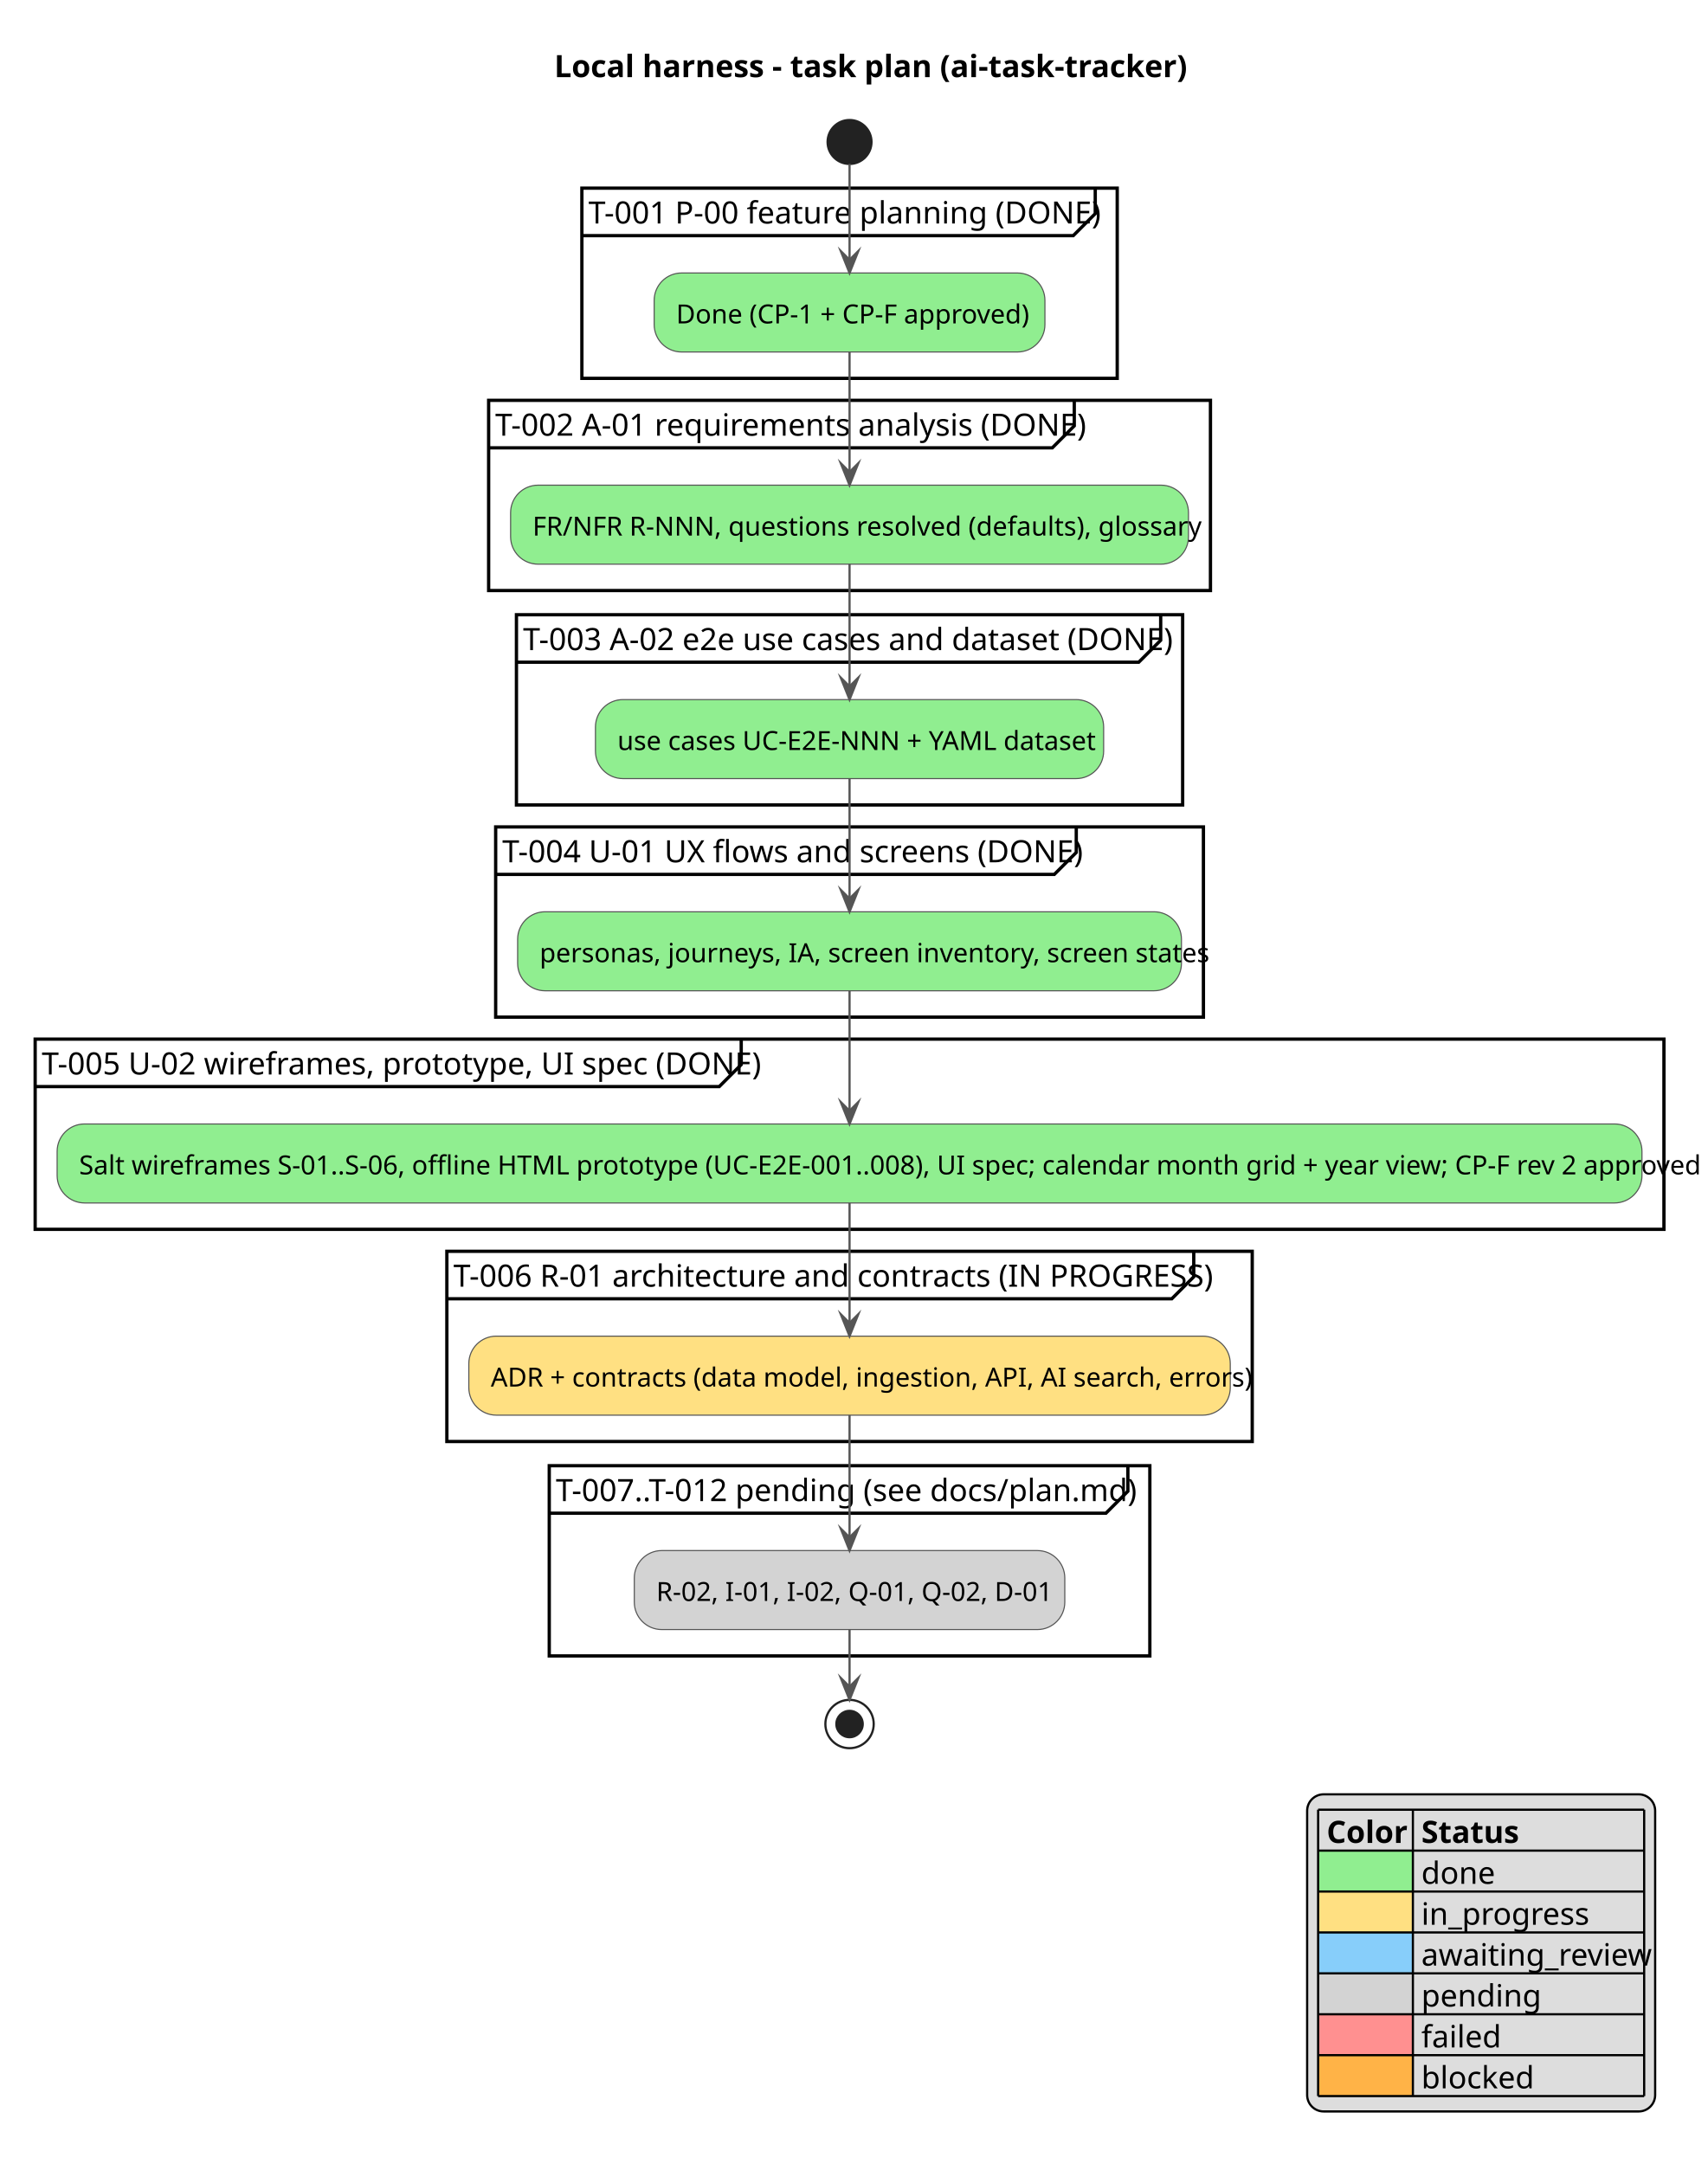
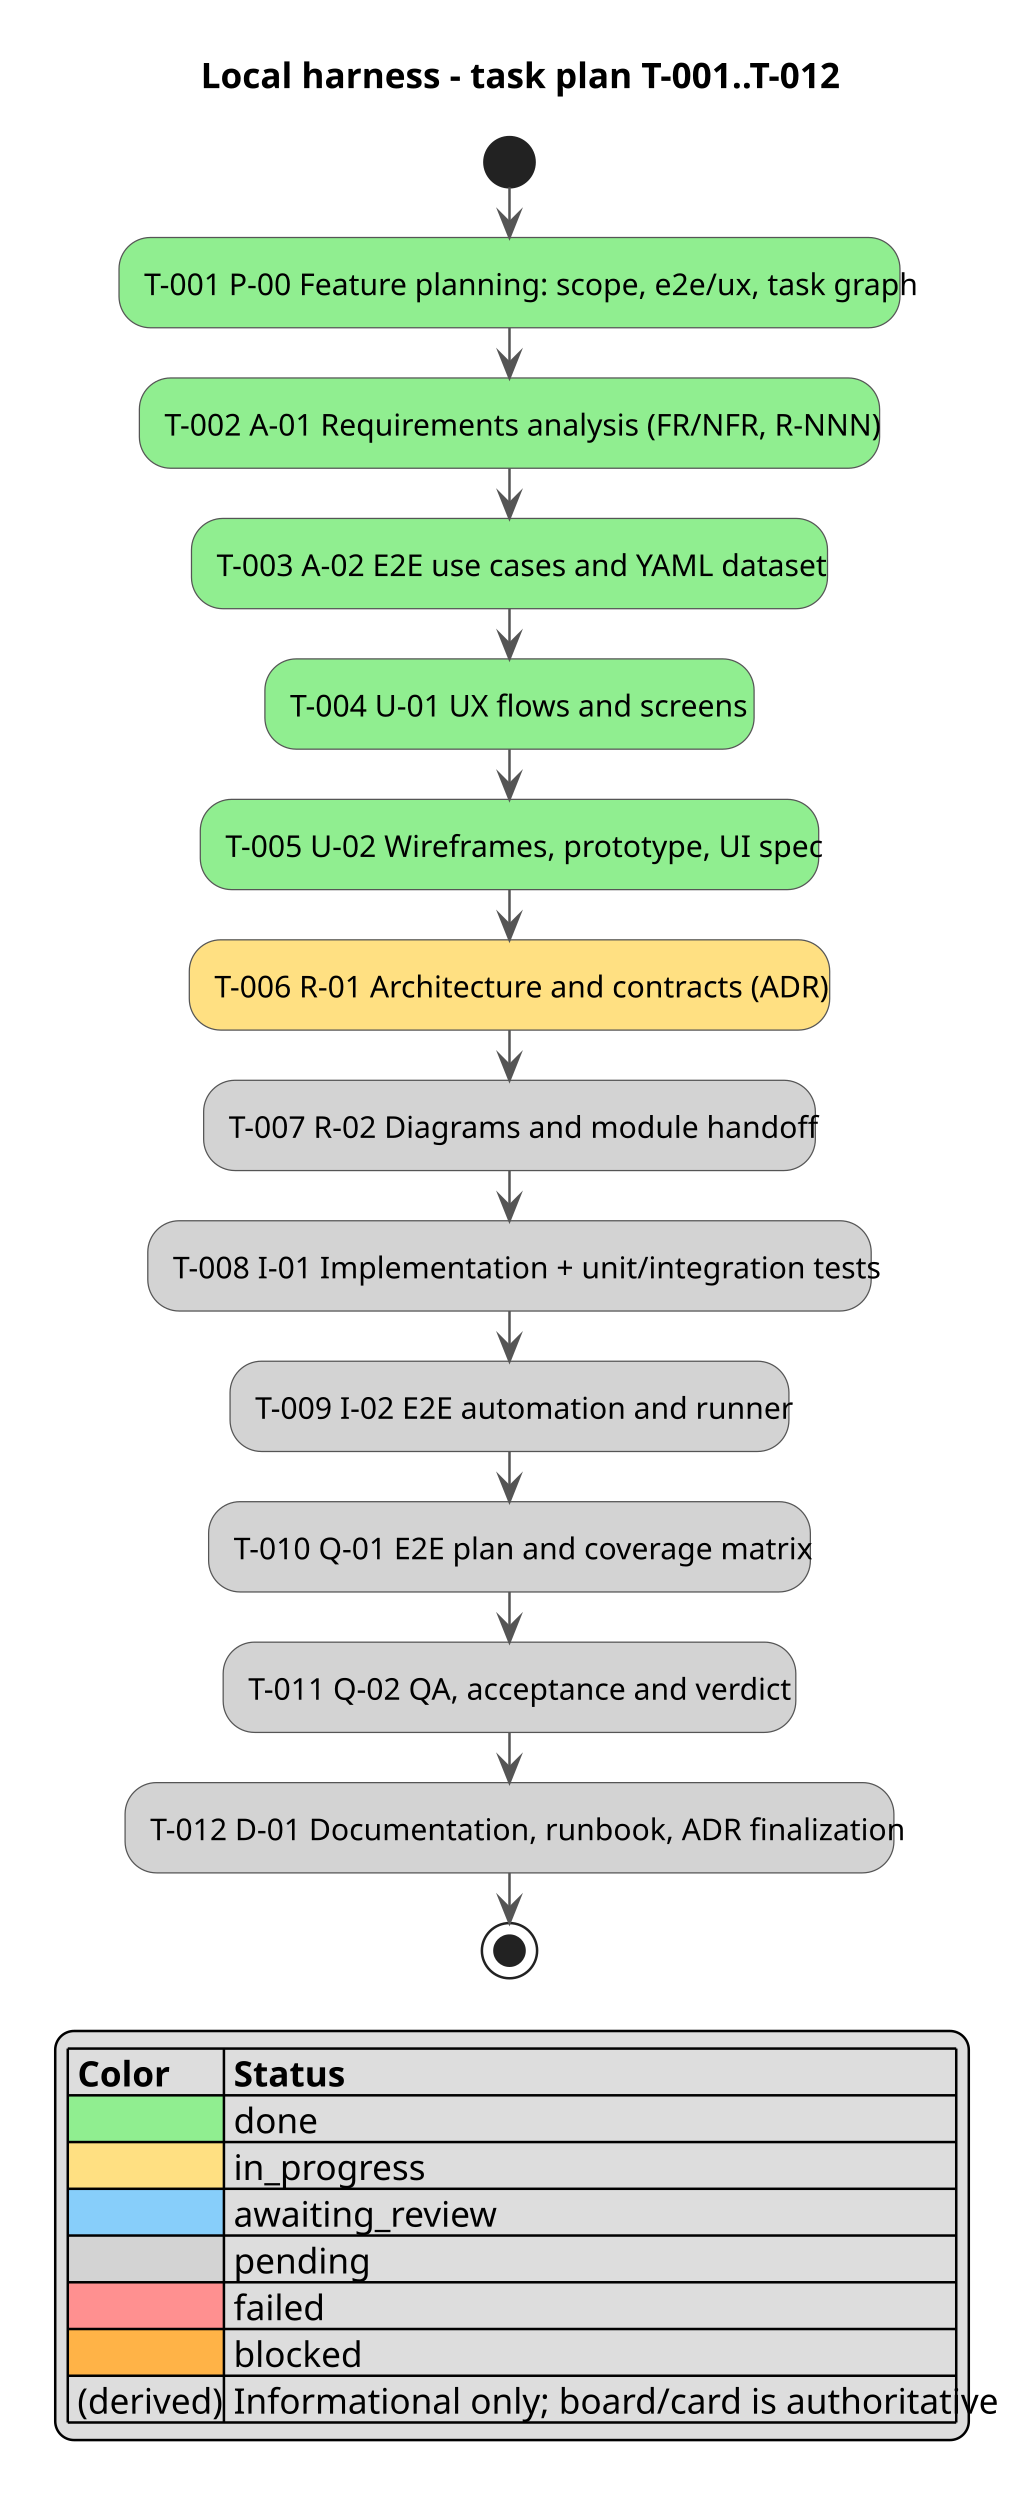
- <svg xmlns="http://www.w3.org/2000/svg" version="1.1" data-diagram-type="ACTIVITY" style="width:777px;height:985px;background:#FFFFFF;" width="777px" height="985px" viewBox="0 0 777 985" zoomAndPan="magnify" preserveAspectRatio="none" contentStyleType="text/css">
+ <svg xmlns="http://www.w3.org/2000/svg" version="1.1" data-diagram-type="ACTIVITY" style="width:409px;height:996px;background:#FFFFFF;" width="409px" height="996px" viewBox="0 0 409 996" zoomAndPan="magnify" preserveAspectRatio="none" contentStyleType="text/css">
  <defs />
  <g font-family="sans-serif" lengthAdjust="spacing">
    <g class="title" data-source-line="5">
-       <text x="252.241" y="35.107" fill="#000" font-size="14" textLength="270.826" font-weight="700" font-family="Segoe UI">Local harness - task plan (ai-task-tracker)</text>
+       <text x="79.944" y="35.107" fill="#000" font-size="14" textLength="248.076" font-weight="700" font-family="Segoe UI">Local harness - task plan T-001..T-012</text>
    </g>
-     <ellipse cx="386.654" cy="64.621" rx="10" ry="10" fill="#222" style="stroke:#222;stroke-width:1;" />
-     <rect x="264.829" y="85.635" width="243.651" height="86.582" fill="none" style="stroke:#000;stroke-width:1.5;" />
-     <path d="M498.48,85.635 L498.48,97.256 L488.48,107.256 L264.829,107.256" style="stroke:#000;stroke-width:1.5;" fill="none" />
-     <text x="267.829" y="101.742" fill="#000" font-size="14" textLength="223.651" font-family="Segoe UI">T-001 P-00 feature planning (DONE)</text>
-     <rect x="297.731" y="124.256" width="177.846" height="35.961" fill="#90EE90" style="stroke:#555;stroke-width:0.5;" rx="12.5" ry="12.5" />
-     <text x="307.731" y="147.205" fill="#000" font-size="12" textLength="157.846" font-family="Segoe UI">Done (CP-1 + CP-F approved)</text>
-     <rect x="222.394" y="182.217" width="328.521" height="86.582" fill="none" style="stroke:#000;stroke-width:1.5;" />
-     <path d="M488.933,182.217 L488.933,193.838 L478.933,203.838 L222.394,203.838" style="stroke:#000;stroke-width:1.5;" fill="none" />
-     <text x="225.394" y="198.324" fill="#000" font-size="14" textLength="256.539" font-family="Segoe UI">T-002 A-01 requirements analysis (DONE)</text>
-     <rect x="232.394" y="220.838" width="308.521" height="35.961" fill="#90EE90" style="stroke:#555;stroke-width:0.5;" rx="12.5" ry="12.5" />
-     <text x="242.394" y="243.787" fill="#000" font-size="12" textLength="288.521" font-family="Segoe UI">FR/NFR R-NNN, questions resolved (defaults), glossary</text>
-     <rect x="235.048" y="279.813" width="303.213" height="86.582" fill="none" style="stroke:#000;stroke-width:1.5;" />
-     <path d="M528.261,279.813 L528.261,291.434 L518.261,301.434 L235.048,301.434" style="stroke:#000;stroke-width:1.5;" fill="none" />
-     <text x="238.048" y="295.92" fill="#000" font-size="14" textLength="283.213" font-family="Segoe UI">T-003 A-02 e2e use cases and dataset (DONE)</text>
-     <rect x="271.007" y="318.434" width="231.295" height="35.961" fill="#90EE90" style="stroke:#555;stroke-width:0.5;" rx="12.5" ry="12.5" />
-     <text x="281.007" y="341.383" fill="#000" font-size="12" textLength="211.295" font-family="Segoe UI">use cases UC-E2E-NNN + YAML dataset</text>
-     <rect x="225.593" y="376.395" width="322.123" height="86.582" fill="none" style="stroke:#000;stroke-width:1.5;" />
-     <path d="M489.842,376.395 L489.842,388.016 L479.842,398.016 L225.593,398.016" style="stroke:#000;stroke-width:1.5;" fill="none" />
-     <text x="228.593" y="392.502" fill="#000" font-size="14" textLength="254.249" font-family="Segoe UI">T-004 U-01 UX flows and screens (DONE)</text>
-     <rect x="235.593" y="415.016" width="302.123" height="35.961" fill="#90EE90" style="stroke:#555;stroke-width:0.5;" rx="12.5" ry="12.5" />
-     <text x="245.593" y="437.965" fill="#000" font-size="12" textLength="282.123" font-family="Segoe UI">personas, journeys, IA, screen inventory, screen states</text>
-     <rect x="16" y="472.977" width="741.309" height="86.582" fill="none" style="stroke:#000;stroke-width:1.5;" />
-     <path d="M337.35,472.977 L337.35,484.598 L327.35,494.598 L16,494.598" style="stroke:#000;stroke-width:1.5;" fill="none" />
-     <text x="19" y="489.084" fill="#000" font-size="14" textLength="311.35" font-family="Segoe UI">T-005 U-02 wireframes, prototype, UI spec (DONE)</text>
-     <rect x="26" y="511.598" width="721.309" height="35.961" fill="#90EE90" style="stroke:#555;stroke-width:0.5;" rx="12.5" ry="12.5" />
-     <text x="36" y="534.547" fill="#000" font-size="12" textLength="701.309" font-family="Segoe UI">Salt wireframes S-01..S-06, offline HTML prototype (UC-E2E-001..008), UI spec; calendar month grid + year view; CP-F rev 2 approved</text>
-     <rect x="203.38" y="569.559" width="366.549" height="86.582" fill="none" style="stroke:#000;stroke-width:1.5;" />
-     <path d="M543.31,569.559 L543.31,581.18 L533.31,591.18 L203.38,591.18" style="stroke:#000;stroke-width:1.5;" fill="none" />
-     <text x="206.38" y="585.666" fill="#000" font-size="14" textLength="329.93" font-family="Segoe UI">T-006 R-01 architecture and contracts (IN PROGRESS)</text>
-     <rect x="213.38" y="608.18" width="346.549" height="35.961" fill="#FFE082" style="stroke:#555;stroke-width:0.5;" rx="12.5" ry="12.5" />
-     <text x="223.38" y="631.129" fill="#000" font-size="12" textLength="326.549" font-family="Segoe UI">ADR + contracts (data model, ingestion, API, AI search, errors)</text>
-     <rect x="249.981" y="667.154" width="273.347" height="86.582" fill="none" style="stroke:#000;stroke-width:1.5;" />
-     <path d="M513.328,667.154 L513.328,678.775 L503.328,688.775 L249.981,688.775" style="stroke:#000;stroke-width:1.5;" fill="none" />
-     <text x="252.981" y="683.262" fill="#000" font-size="14" textLength="253.347" font-family="Segoe UI">T-007..T-012 pending (see docs/plan.md)</text>
-     <rect x="288.688" y="705.775" width="195.934" height="35.961" fill="#D3D3D3" style="stroke:#555;stroke-width:0.5;" rx="12.5" ry="12.5" />
-     <text x="298.688" y="728.725" fill="#000" font-size="12" textLength="175.934" font-family="Segoe UI">R-02, I-01, I-02, Q-01, Q-02, D-01</text>
-     <ellipse cx="386.654" cy="784.736" rx="11" ry="11" fill="none" style="stroke:#222;stroke-width:1;" />
-     <ellipse cx="386.654" cy="784.736" rx="6" ry="6" fill="#222" style="stroke:#222;stroke-width:1;" />
-     <line x1="386.654" y1="74.621" x2="386.654" y2="124.256" style="stroke:#555;stroke-width:1;" />
-     <polygon points="382.654,114.256,386.654,124.256,390.654,114.256,386.654,118.256" fill="#555" style="stroke:#555;stroke-width:1;stroke-linejoin:miter;stroke-miterlimit:10;" />
-     <line x1="386.654" y1="160.217" x2="386.654" y2="220.838" style="stroke:#555;stroke-width:1;" />
-     <polygon points="382.654,210.838,386.654,220.838,390.654,210.838,386.654,214.838" fill="#555" style="stroke:#555;stroke-width:1;stroke-linejoin:miter;stroke-miterlimit:10;" />
-     <line x1="386.654" y1="256.799" x2="386.654" y2="318.434" style="stroke:#555;stroke-width:1;" />
-     <polygon points="382.654,308.434,386.654,318.434,390.654,308.434,386.654,312.434" fill="#555" style="stroke:#555;stroke-width:1;stroke-linejoin:miter;stroke-miterlimit:10;" />
-     <line x1="386.654" y1="354.395" x2="386.654" y2="415.016" style="stroke:#555;stroke-width:1;" />
-     <polygon points="382.654,405.016,386.654,415.016,390.654,405.016,386.654,409.016" fill="#555" style="stroke:#555;stroke-width:1;stroke-linejoin:miter;stroke-miterlimit:10;" />
-     <line x1="386.654" y1="450.977" x2="386.654" y2="511.598" style="stroke:#555;stroke-width:1;" />
-     <polygon points="382.654,501.598,386.654,511.598,390.654,501.598,386.654,505.598" fill="#555" style="stroke:#555;stroke-width:1;stroke-linejoin:miter;stroke-miterlimit:10;" />
-     <line x1="386.654" y1="547.559" x2="386.654" y2="608.18" style="stroke:#555;stroke-width:1;" />
-     <polygon points="382.654,598.18,386.654,608.18,390.654,598.18,386.654,602.18" fill="#555" style="stroke:#555;stroke-width:1;stroke-linejoin:miter;stroke-miterlimit:10;" />
-     <line x1="386.654" y1="644.141" x2="386.654" y2="705.775" style="stroke:#555;stroke-width:1;" />
-     <polygon points="382.654,695.775,386.654,705.775,390.654,695.775,386.654,699.775" fill="#555" style="stroke:#555;stroke-width:1;stroke-linejoin:miter;stroke-miterlimit:10;" />
-     <line x1="386.654" y1="741.736" x2="386.654" y2="773.736" style="stroke:#555;stroke-width:1;" />
-     <polygon points="382.654,763.736,386.654,773.736,390.654,763.736,386.654,767.736" fill="#555" style="stroke:#555;stroke-width:1;stroke-linejoin:miter;stroke-miterlimit:10;" />
-     <g class="legend" data-source-line="31">
-       <rect x="594.921" y="816.736" width="158.388" height="144.348" fill="#DDD" style="stroke:#000;stroke-width:1;" rx="7.5" ry="7.5" />
-       <text x="603.783" y="838.844" fill="#000" font-size="14" textLength="35.403" font-weight="700" font-family="Segoe UI">Color</text>
-       <text x="646.911" y="838.844" fill="#000" font-size="14" textLength="40.906" font-weight="700" font-family="Segoe UI">Status</text>
-       <rect x="599.921" y="842.357" width="43.128" height="18.621" fill="#90EE90" style="stroke:none;" />
-       <text x="599.921" y="857.465" fill="#000" font-size="14" font-family="Segoe UI"> </text>
-       <text x="646.884" y="857.465" fill="#000" font-size="14" textLength="31.691" font-family="Segoe UI">done</text>
-       <rect x="599.921" y="860.979" width="43.128" height="18.621" fill="#FFE082" style="stroke:none;" />
-       <text x="599.921" y="876.086" fill="#000" font-size="14" font-family="Segoe UI"> </text>
-       <text x="646.884" y="876.086" fill="#000" font-size="14" textLength="70.738" font-family="Segoe UI">in_progress</text>
-       <rect x="599.921" y="879.6" width="43.128" height="18.621" fill="#87CEFA" style="stroke:none;" />
-       <text x="599.921" y="894.707" fill="#000" font-size="14" font-family="Segoe UI"> </text>
-       <text x="646.884" y="894.707" fill="#000" font-size="14" textLength="97.59" font-family="Segoe UI">awaiting_review</text>
-       <rect x="599.921" y="898.221" width="43.128" height="18.621" fill="#D3D3D3" style="stroke:none;" />
-       <text x="599.921" y="913.328" fill="#000" font-size="14" font-family="Segoe UI"> </text>
-       <text x="646.884" y="913.328" fill="#000" font-size="14" textLength="51.276" font-family="Segoe UI">pending</text>
-       <rect x="599.921" y="916.842" width="43.128" height="18.621" fill="#FF9090" style="stroke:none;" />
-       <text x="599.921" y="931.949" fill="#000" font-size="14" font-family="Segoe UI"> </text>
-       <text x="646.884" y="931.949" fill="#000" font-size="14" textLength="33.852" font-family="Segoe UI">failed</text>
-       <rect x="599.921" y="935.463" width="43.128" height="18.621" fill="#FFB347" style="stroke:none;" />
-       <text x="599.921" y="950.57" fill="#000" font-size="14" font-family="Segoe UI"> </text>
-       <text x="646.884" y="950.57" fill="#000" font-size="14" textLength="48.815" font-family="Segoe UI">blocked</text>
-       <line x1="599.921" y1="823.736" x2="748.309" y2="823.736" style="stroke:#000;stroke-width:1;" />
-       <line x1="599.921" y1="842.357" x2="748.309" y2="842.357" style="stroke:#000;stroke-width:1;" />
-       <line x1="599.921" y1="860.979" x2="748.309" y2="860.979" style="stroke:#000;stroke-width:1;" />
-       <line x1="599.921" y1="879.6" x2="748.309" y2="879.6" style="stroke:#000;stroke-width:1;" />
-       <line x1="599.921" y1="898.221" x2="748.309" y2="898.221" style="stroke:#000;stroke-width:1;" />
-       <line x1="599.921" y1="916.842" x2="748.309" y2="916.842" style="stroke:#000;stroke-width:1;" />
-       <line x1="599.921" y1="935.463" x2="748.309" y2="935.463" style="stroke:#000;stroke-width:1;" />
-       <line x1="599.921" y1="954.084" x2="748.309" y2="954.084" style="stroke:#000;stroke-width:1;" />
-       <line x1="599.921" y1="823.736" x2="599.921" y2="954.084" style="stroke:#000;stroke-width:1;" />
-       <line x1="643.049" y1="823.736" x2="643.049" y2="954.084" style="stroke:#000;stroke-width:1;" />
-       <line x1="748.309" y1="823.736" x2="748.309" y2="954.084" style="stroke:#000;stroke-width:1;" />
+     <ellipse cx="202.982" cy="64.621" rx="10" ry="10" fill="#222" style="stroke:#222;stroke-width:1;" />
+     <rect x="47.418" y="94.621" width="311.129" height="35.961" fill="#90EE90" style="stroke:#555;stroke-width:0.5;" rx="12.5" ry="12.5" />
+     <text x="57.418" y="117.57" fill="#000" font-size="12" textLength="291.129" font-family="Segoe UI">T-001 P-00 Feature planning: scope, e2e/ux, task graph</text>
+     <rect x="55.527" y="150.582" width="294.91" height="35.961" fill="#90EE90" style="stroke:#555;stroke-width:0.5;" rx="12.5" ry="12.5" />
+     <text x="65.527" y="173.531" fill="#000" font-size="12" textLength="274.91" font-family="Segoe UI">T-002 A-01 Requirements analysis (FR/NFR, R-NNN)</text>
+     <rect x="76.287" y="206.543" width="253.391" height="35.961" fill="#90EE90" style="stroke:#555;stroke-width:0.5;" rx="12.5" ry="12.5" />
+     <text x="86.287" y="229.492" fill="#000" font-size="12" textLength="233.391" font-family="Segoe UI">T-003 A-02 E2E use cases and YAML dataset</text>
+     <rect x="105.537" y="262.504" width="194.891" height="35.961" fill="#90EE90" style="stroke:#555;stroke-width:0.5;" rx="12.5" ry="12.5" />
+     <text x="115.537" y="285.453" fill="#000" font-size="12" textLength="174.891" font-family="Segoe UI">T-004 U-01 UX flows and screens</text>
+     <rect x="79.797" y="318.465" width="246.371" height="35.961" fill="#90EE90" style="stroke:#555;stroke-width:0.5;" rx="12.5" ry="12.5" />
+     <text x="89.797" y="341.414" fill="#000" font-size="12" textLength="226.371" font-family="Segoe UI">T-005 U-02 Wireframes, prototype, UI spec</text>
+     <rect x="75.417" y="374.426" width="255.131" height="35.961" fill="#FFE082" style="stroke:#555;stroke-width:0.5;" rx="12.5" ry="12.5" />
+     <text x="85.417" y="397.375" fill="#000" font-size="12" textLength="235.131" font-family="Segoe UI">T-006 R-01 Architecture and contracts (ADR)</text>
+     <rect x="81.13" y="430.387" width="243.705" height="35.961" fill="#D3D3D3" style="stroke:#555;stroke-width:0.5;" rx="12.5" ry="12.5" />
+     <text x="91.13" y="453.336" fill="#000" font-size="12" textLength="223.705" font-family="Segoe UI">T-007 R-02 Diagrams and module handoff</text>
+     <rect x="58.882" y="486.348" width="288.201" height="35.961" fill="#D3D3D3" style="stroke:#555;stroke-width:0.5;" rx="12.5" ry="12.5" />
+     <text x="68.882" y="509.297" fill="#000" font-size="12" textLength="268.201" font-family="Segoe UI">T-008 I-01 Implementation + unit/integration tests</text>
+     <rect x="91.656" y="542.309" width="222.652" height="35.961" fill="#D3D3D3" style="stroke:#555;stroke-width:0.5;" rx="12.5" ry="12.5" />
+     <text x="101.656" y="565.258" fill="#000" font-size="12" textLength="202.652" font-family="Segoe UI">T-009 I-02 E2E automation and runner</text>
+     <rect x="83.113" y="598.27" width="239.738" height="35.961" fill="#D3D3D3" style="stroke:#555;stroke-width:0.5;" rx="12.5" ry="12.5" />
+     <text x="93.113" y="621.219" fill="#000" font-size="12" textLength="219.738" font-family="Segoe UI">T-010 Q-01 E2E plan and coverage matrix</text>
+     <rect x="88.911" y="654.23" width="228.143" height="35.961" fill="#D3D3D3" style="stroke:#555;stroke-width:0.5;" rx="12.5" ry="12.5" />
+     <text x="98.911" y="677.18" fill="#000" font-size="12" textLength="208.143" font-family="Segoe UI">T-011 Q-02 QA, acceptance and verdict</text>
+     <rect x="49.835" y="710.191" width="306.295" height="35.961" fill="#D3D3D3" style="stroke:#555;stroke-width:0.5;" rx="12.5" ry="12.5" />
+     <text x="59.835" y="733.141" fill="#000" font-size="12" textLength="286.295" font-family="Segoe UI">T-012 D-01 Documentation, runbook, ADR finalization</text>
+     <ellipse cx="202.982" cy="777.152" rx="11" ry="11" fill="none" style="stroke:#222;stroke-width:1;" />
+     <ellipse cx="202.982" cy="777.152" rx="6" ry="6" fill="#222" style="stroke:#222;stroke-width:1;" />
+     <line x1="202.982" y1="74.621" x2="202.982" y2="94.621" style="stroke:#555;stroke-width:1;" />
+     <polygon points="198.982,84.621,202.982,94.621,206.982,84.621,202.982,88.621" fill="#555" style="stroke:#555;stroke-width:1;stroke-linejoin:miter;stroke-miterlimit:10;" />
+     <line x1="202.982" y1="130.582" x2="202.982" y2="150.582" style="stroke:#555;stroke-width:1;" />
+     <polygon points="198.982,140.582,202.982,150.582,206.982,140.582,202.982,144.582" fill="#555" style="stroke:#555;stroke-width:1;stroke-linejoin:miter;stroke-miterlimit:10;" />
+     <line x1="202.982" y1="186.543" x2="202.982" y2="206.543" style="stroke:#555;stroke-width:1;" />
+     <polygon points="198.982,196.543,202.982,206.543,206.982,196.543,202.982,200.543" fill="#555" style="stroke:#555;stroke-width:1;stroke-linejoin:miter;stroke-miterlimit:10;" />
+     <line x1="202.982" y1="242.504" x2="202.982" y2="262.504" style="stroke:#555;stroke-width:1;" />
+     <polygon points="198.982,252.504,202.982,262.504,206.982,252.504,202.982,256.504" fill="#555" style="stroke:#555;stroke-width:1;stroke-linejoin:miter;stroke-miterlimit:10;" />
+     <line x1="202.982" y1="298.465" x2="202.982" y2="318.465" style="stroke:#555;stroke-width:1;" />
+     <polygon points="198.982,308.465,202.982,318.465,206.982,308.465,202.982,312.465" fill="#555" style="stroke:#555;stroke-width:1;stroke-linejoin:miter;stroke-miterlimit:10;" />
+     <line x1="202.982" y1="354.426" x2="202.982" y2="374.426" style="stroke:#555;stroke-width:1;" />
+     <polygon points="198.982,364.426,202.982,374.426,206.982,364.426,202.982,368.426" fill="#555" style="stroke:#555;stroke-width:1;stroke-linejoin:miter;stroke-miterlimit:10;" />
+     <line x1="202.982" y1="410.387" x2="202.982" y2="430.387" style="stroke:#555;stroke-width:1;" />
+     <polygon points="198.982,420.387,202.982,430.387,206.982,420.387,202.982,424.387" fill="#555" style="stroke:#555;stroke-width:1;stroke-linejoin:miter;stroke-miterlimit:10;" />
+     <line x1="202.982" y1="466.348" x2="202.982" y2="486.348" style="stroke:#555;stroke-width:1;" />
+     <polygon points="198.982,476.348,202.982,486.348,206.982,476.348,202.982,480.348" fill="#555" style="stroke:#555;stroke-width:1;stroke-linejoin:miter;stroke-miterlimit:10;" />
+     <line x1="202.982" y1="522.309" x2="202.982" y2="542.309" style="stroke:#555;stroke-width:1;" />
+     <polygon points="198.982,532.309,202.982,542.309,206.982,532.309,202.982,536.309" fill="#555" style="stroke:#555;stroke-width:1;stroke-linejoin:miter;stroke-miterlimit:10;" />
+     <line x1="202.982" y1="578.27" x2="202.982" y2="598.27" style="stroke:#555;stroke-width:1;" />
+     <polygon points="198.982,588.27,202.982,598.27,206.982,588.27,202.982,592.27" fill="#555" style="stroke:#555;stroke-width:1;stroke-linejoin:miter;stroke-miterlimit:10;" />
+     <line x1="202.982" y1="634.23" x2="202.982" y2="654.23" style="stroke:#555;stroke-width:1;" />
+     <polygon points="198.982,644.23,202.982,654.23,206.982,644.23,202.982,648.23" fill="#555" style="stroke:#555;stroke-width:1;stroke-linejoin:miter;stroke-miterlimit:10;" />
+     <line x1="202.982" y1="690.191" x2="202.982" y2="710.191" style="stroke:#555;stroke-width:1;" />
+     <polygon points="198.982,700.191,202.982,710.191,206.982,700.191,202.982,704.191" fill="#555" style="stroke:#555;stroke-width:1;stroke-linejoin:miter;stroke-miterlimit:10;" />
+     <line x1="202.982" y1="746.152" x2="202.982" y2="766.152" style="stroke:#555;stroke-width:1;" />
+     <polygon points="198.982,756.152,202.982,766.152,206.982,756.152,202.982,760.152" fill="#555" style="stroke:#555;stroke-width:1;stroke-linejoin:miter;stroke-miterlimit:10;" />
+     <g class="legend" data-source-line="22">
+       <rect x="22" y="809.152" width="363.965" height="162.969" fill="#DDD" style="stroke:#000;stroke-width:1;" rx="7.5" ry="7.5" />
+       <text x="30.862" y="831.26" fill="#000" font-size="14" textLength="35.403" font-weight="700" font-family="Segoe UI">Color</text>
+       <text x="93.076" y="831.26" fill="#000" font-size="14" textLength="40.906" font-weight="700" font-family="Segoe UI">Status</text>
+       <rect x="27" y="834.773" width="62.214" height="18.621" fill="#90EE90" style="stroke:none;" />
+       <text x="27" y="849.881" fill="#000" font-size="14" font-family="Segoe UI"> </text>
+       <text x="93.049" y="849.881" fill="#000" font-size="14" textLength="31.691" font-family="Segoe UI">done</text>
+       <rect x="27" y="853.395" width="62.214" height="18.621" fill="#FFE082" style="stroke:none;" />
+       <text x="27" y="868.502" fill="#000" font-size="14" font-family="Segoe UI"> </text>
+       <text x="93.049" y="868.502" fill="#000" font-size="14" textLength="70.738" font-family="Segoe UI">in_progress</text>
+       <rect x="27" y="872.016" width="62.214" height="18.621" fill="#87CEFA" style="stroke:none;" />
+       <text x="27" y="887.123" fill="#000" font-size="14" font-family="Segoe UI"> </text>
+       <text x="93.049" y="887.123" fill="#000" font-size="14" textLength="97.59" font-family="Segoe UI">awaiting_review</text>
+       <rect x="27" y="890.637" width="62.214" height="18.621" fill="#D3D3D3" style="stroke:none;" />
+       <text x="27" y="905.744" fill="#000" font-size="14" font-family="Segoe UI"> </text>
+       <text x="93.049" y="905.744" fill="#000" font-size="14" textLength="51.276" font-family="Segoe UI">pending</text>
+       <rect x="27" y="909.258" width="62.214" height="18.621" fill="#FF9090" style="stroke:none;" />
+       <text x="27" y="924.365" fill="#000" font-size="14" font-family="Segoe UI"> </text>
+       <text x="93.049" y="924.365" fill="#000" font-size="14" textLength="33.852" font-family="Segoe UI">failed</text>
+       <rect x="27" y="927.879" width="62.214" height="18.621" fill="#FFB347" style="stroke:none;" />
+       <text x="27" y="942.986" fill="#000" font-size="14" font-family="Segoe UI"> </text>
+       <text x="93.049" y="942.986" fill="#000" font-size="14" textLength="48.815" font-family="Segoe UI">blocked</text>
+       <text x="30.835" y="961.607" fill="#000" font-size="14" textLength="54.544" font-family="Segoe UI">(derived)</text>
+       <text x="93.049" y="961.607" fill="#000" font-size="14" textLength="284.081" font-family="Segoe UI">Informational only; board/card is authoritative</text>
+       <line x1="27" y1="816.152" x2="380.965" y2="816.152" style="stroke:#000;stroke-width:1;" />
+       <line x1="27" y1="834.773" x2="380.965" y2="834.773" style="stroke:#000;stroke-width:1;" />
+       <line x1="27" y1="853.395" x2="380.965" y2="853.395" style="stroke:#000;stroke-width:1;" />
+       <line x1="27" y1="872.016" x2="380.965" y2="872.016" style="stroke:#000;stroke-width:1;" />
+       <line x1="27" y1="890.637" x2="380.965" y2="890.637" style="stroke:#000;stroke-width:1;" />
+       <line x1="27" y1="909.258" x2="380.965" y2="909.258" style="stroke:#000;stroke-width:1;" />
+       <line x1="27" y1="927.879" x2="380.965" y2="927.879" style="stroke:#000;stroke-width:1;" />
+       <line x1="27" y1="946.5" x2="380.965" y2="946.5" style="stroke:#000;stroke-width:1;" />
+       <line x1="27" y1="965.121" x2="380.965" y2="965.121" style="stroke:#000;stroke-width:1;" />
+       <line x1="27" y1="816.152" x2="27" y2="965.121" style="stroke:#000;stroke-width:1;" />
+       <line x1="89.214" y1="816.152" x2="89.214" y2="965.121" style="stroke:#000;stroke-width:1;" />
+       <line x1="380.965" y1="816.152" x2="380.965" y2="965.121" style="stroke:#000;stroke-width:1;" />
    </g>
  </g>
</svg>
